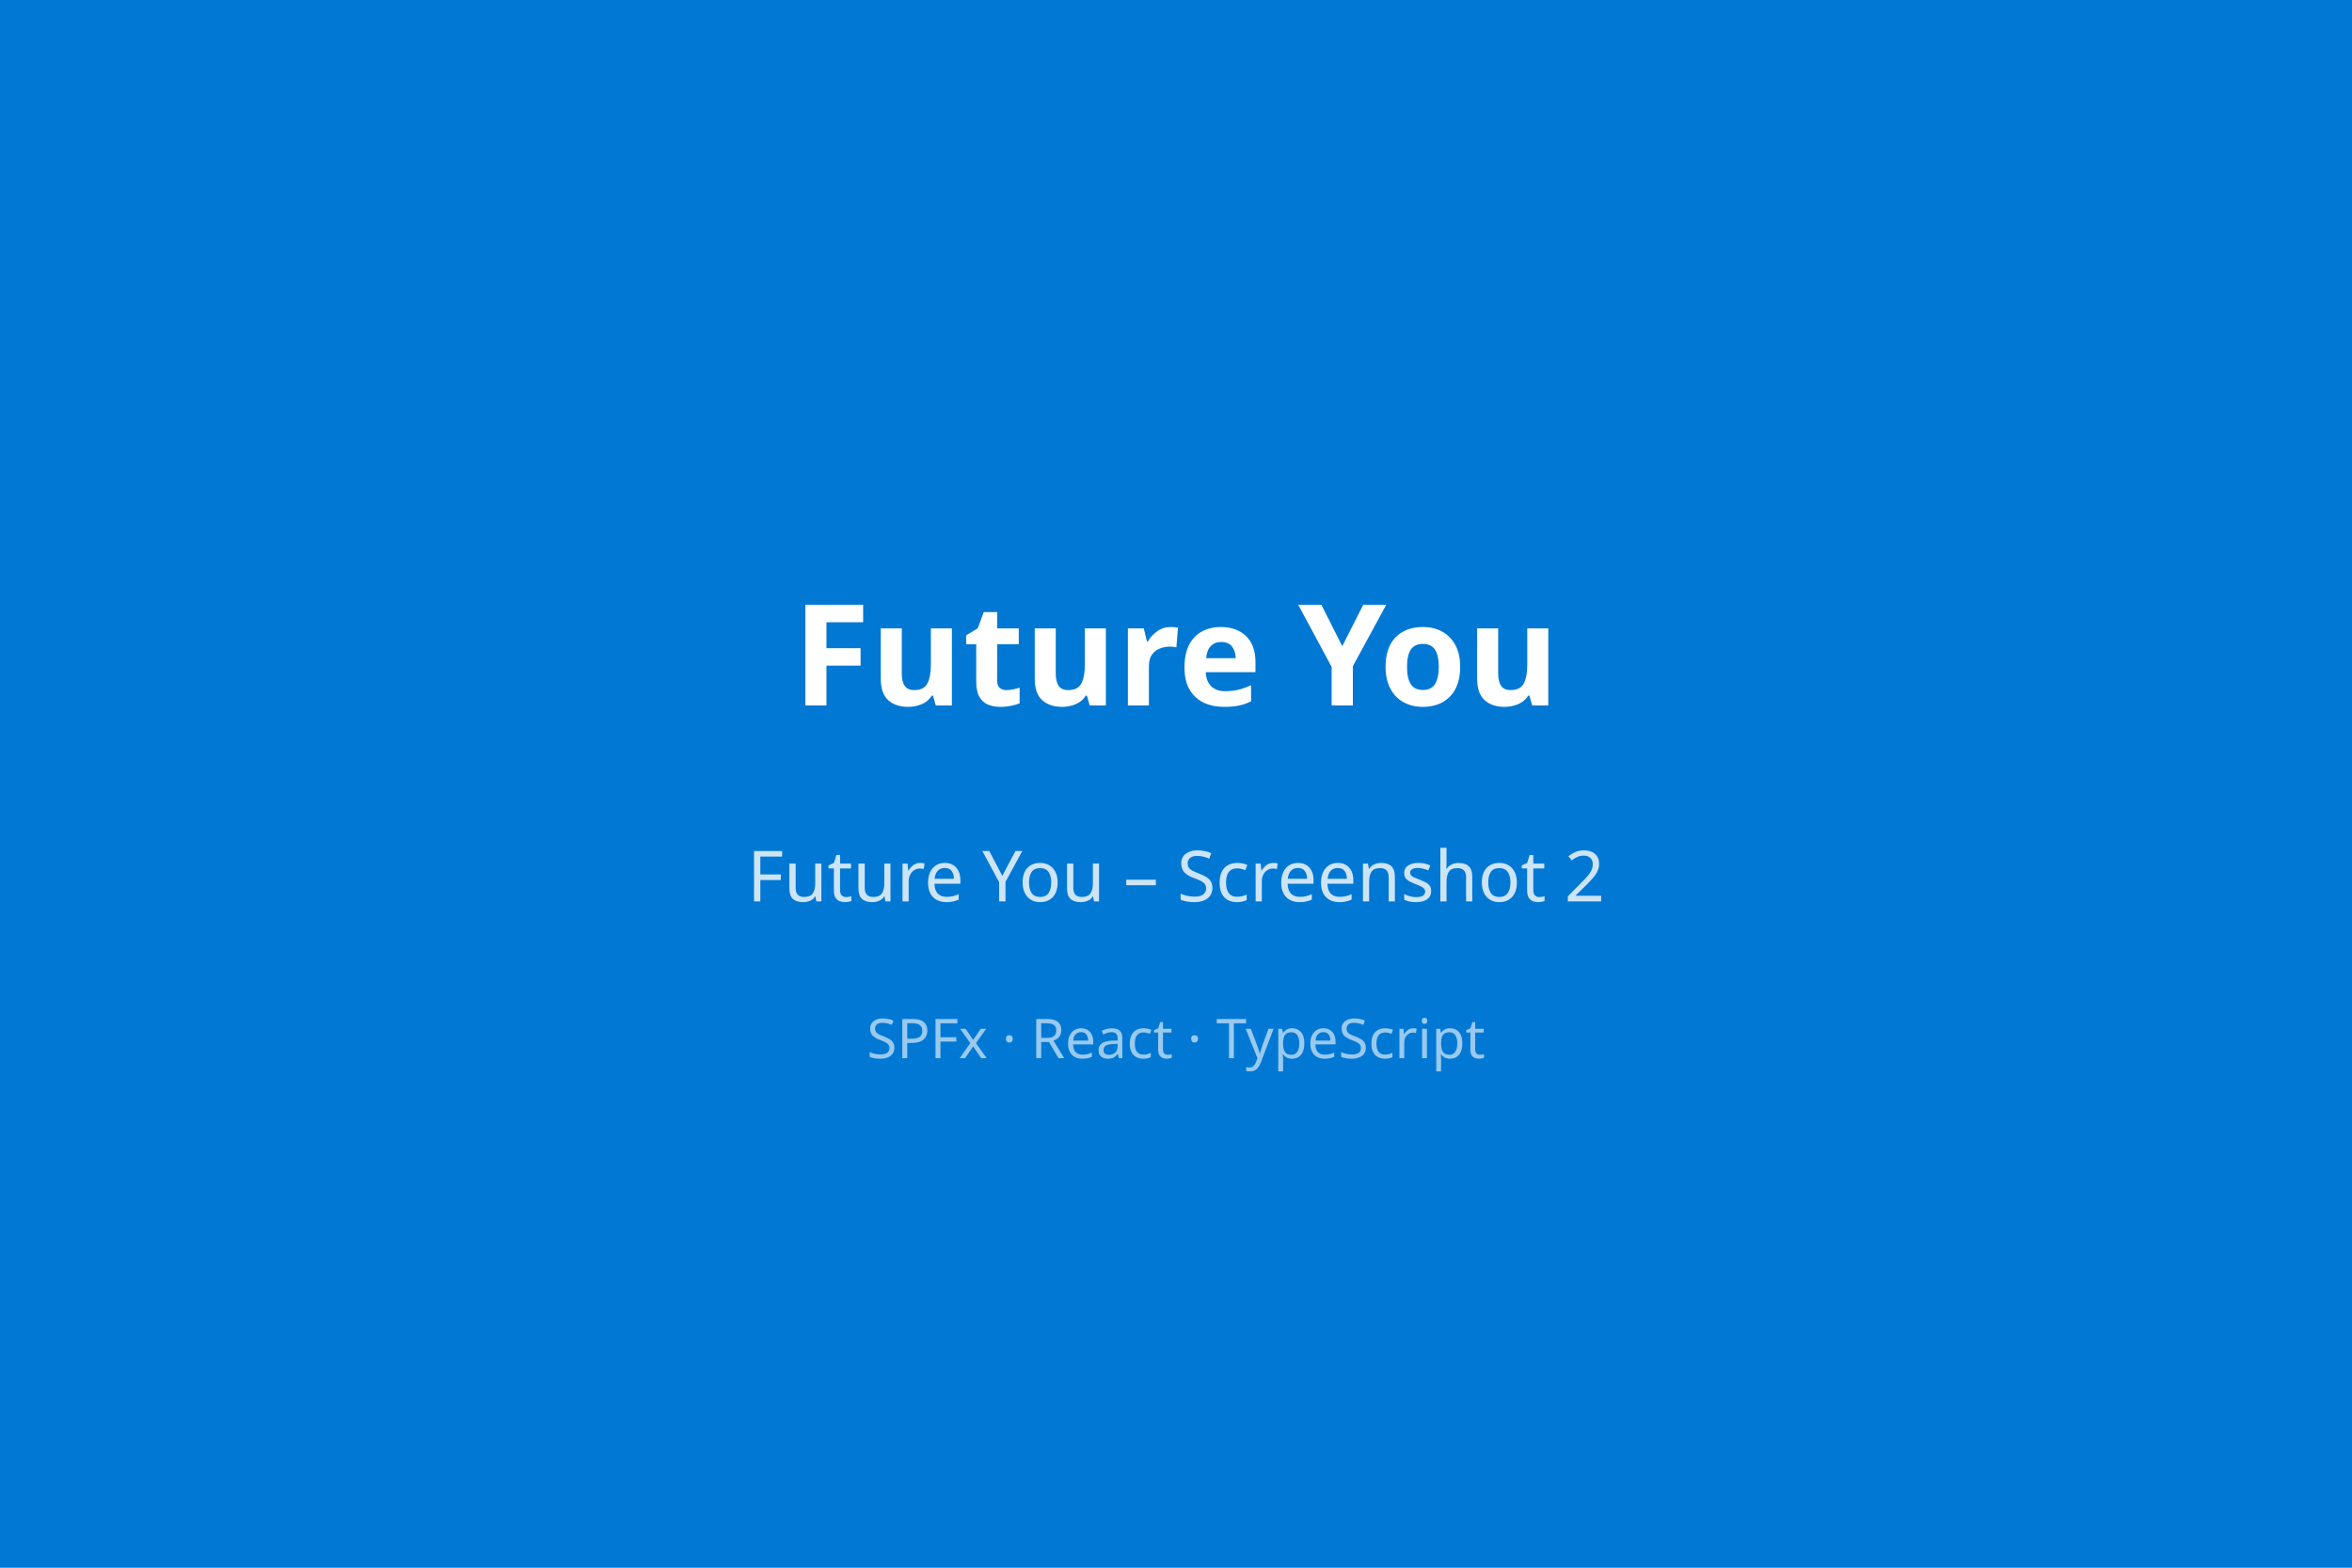
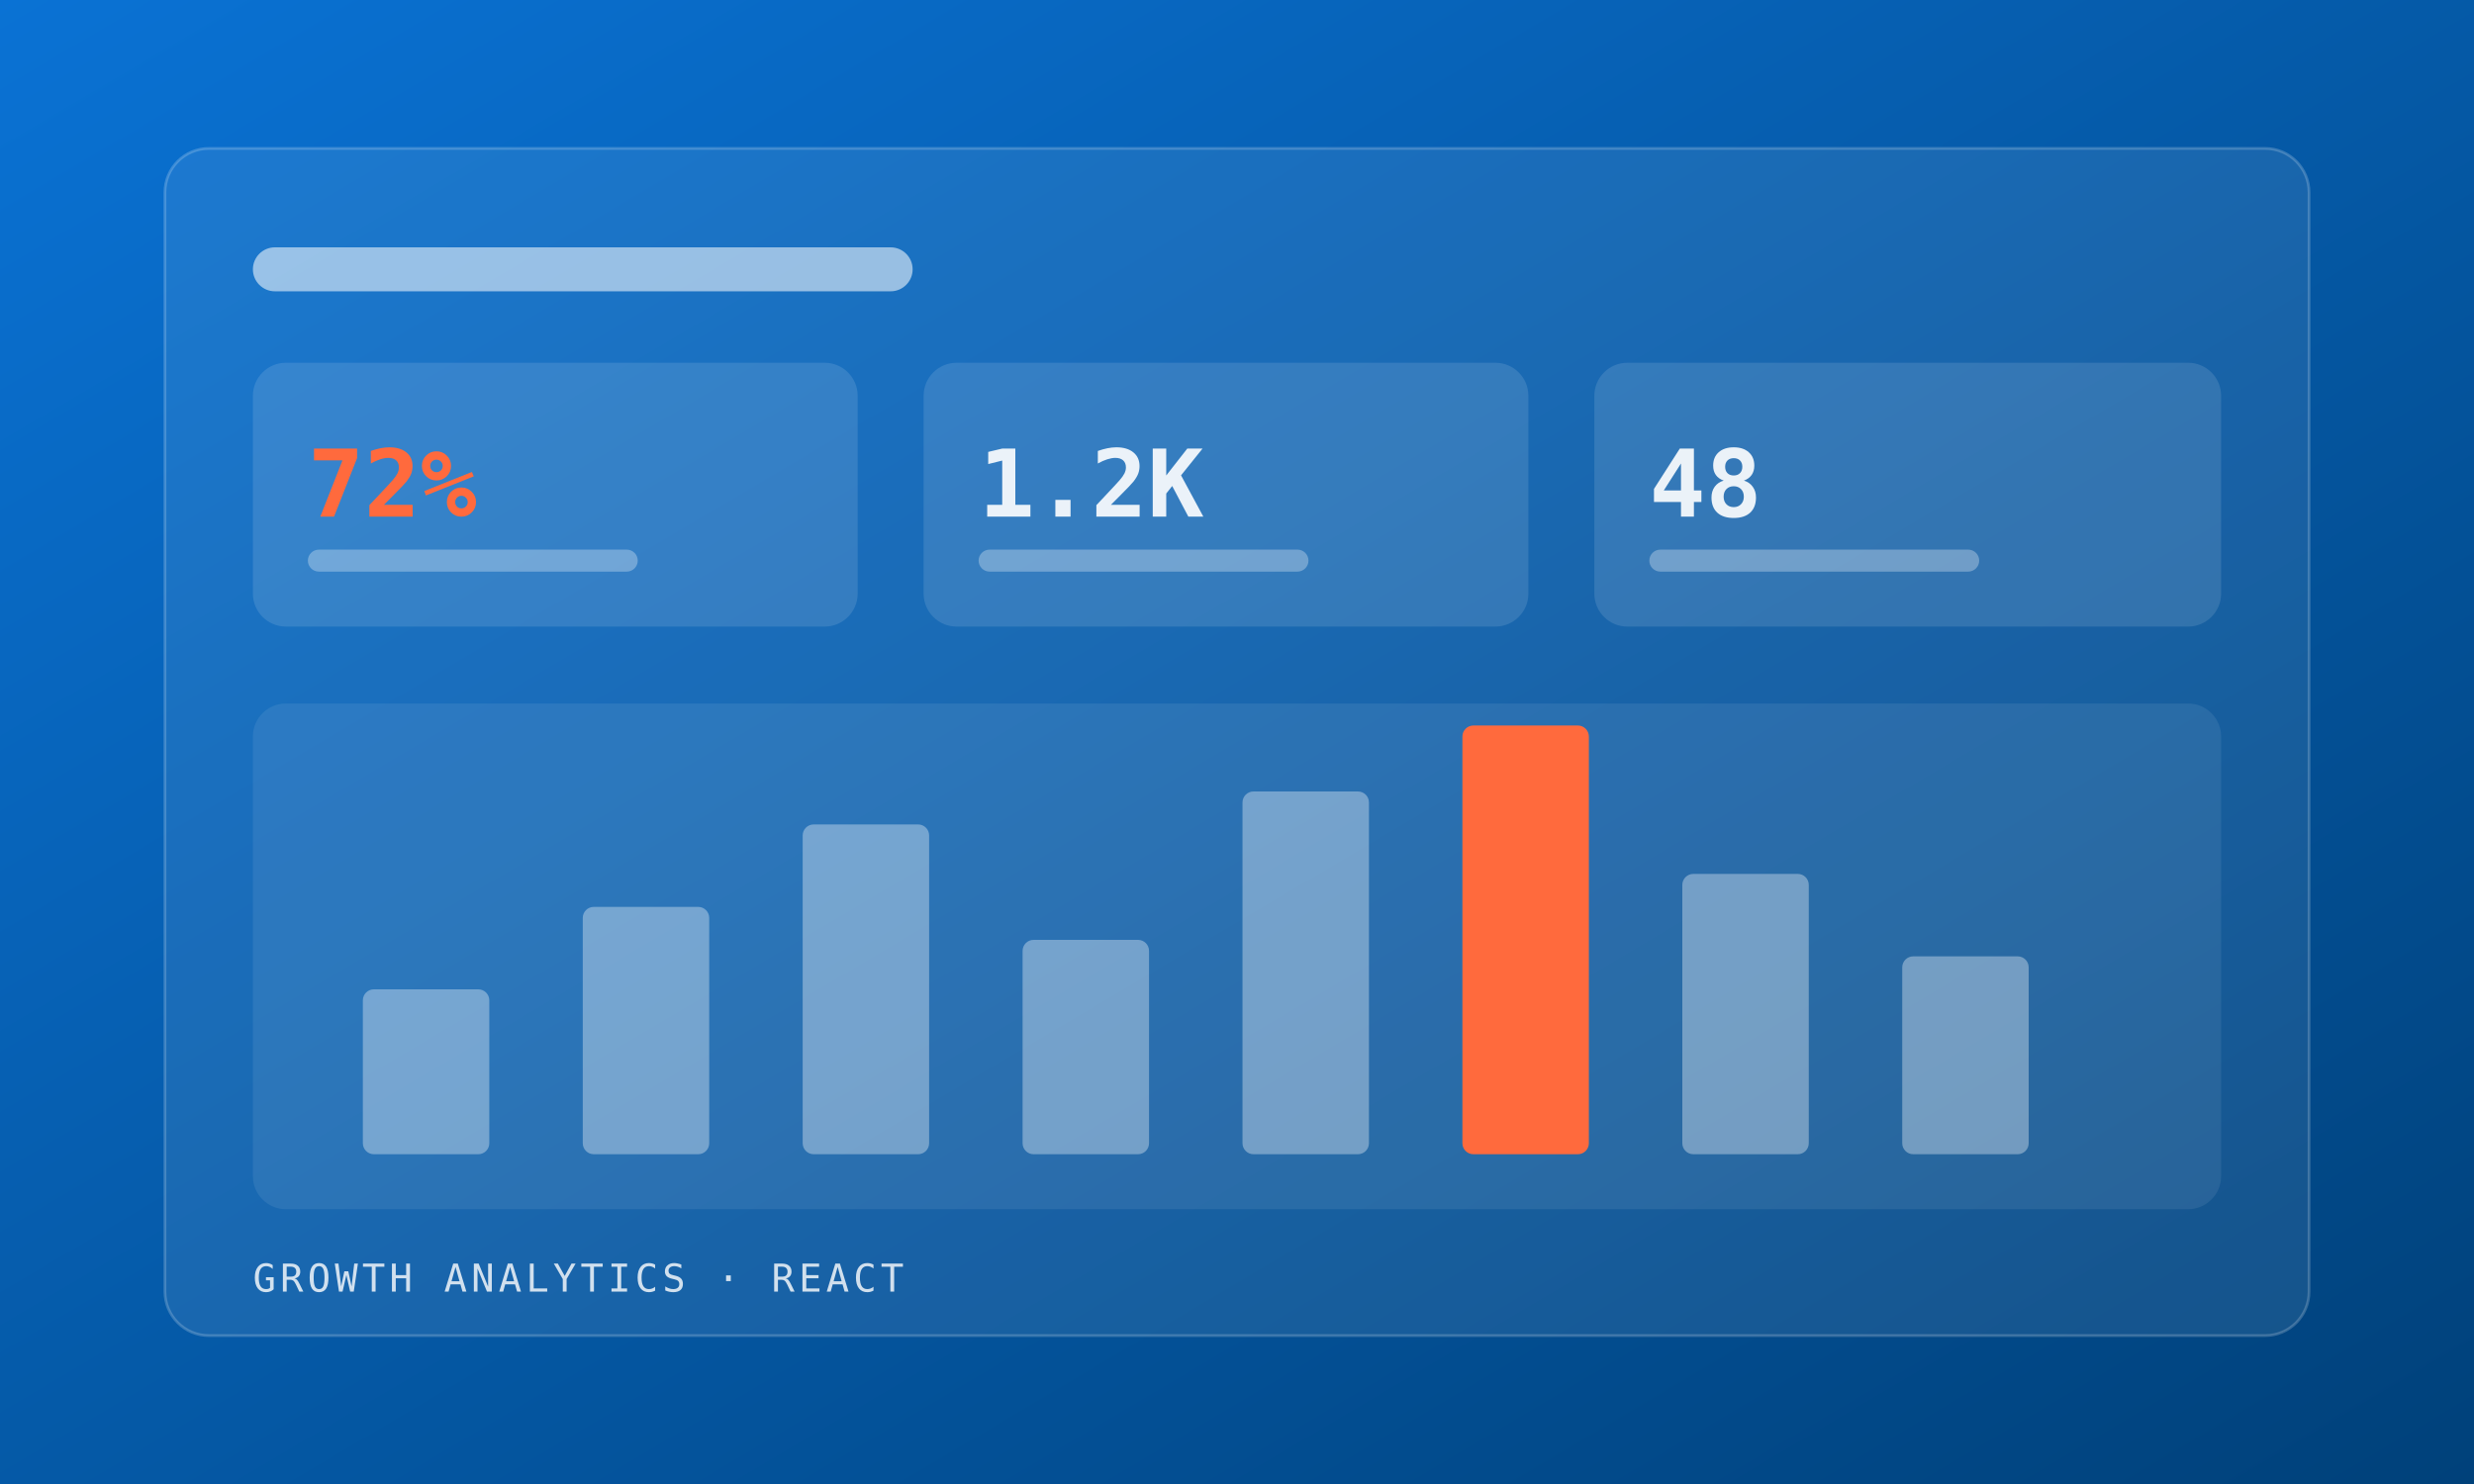
- <svg xmlns="http://www.w3.org/2000/svg" width="600" height="400" viewBox="0 0 600 400">
-   <rect width="600" height="400" fill="#0078d4" />
-   <text x="300" y="180" font-family="Segoe UI,sans-serif" font-size="36" font-weight="bold" fill="white" text-anchor="middle">Future You</text>
-   <text x="300" y="230" font-family="Segoe UI,sans-serif" font-size="18" fill="rgba(255,255,255,0.8)" text-anchor="middle">Future You – Screenshot 2</text>
-   <text x="300" y="270" font-family="Segoe UI,sans-serif" font-size="14" fill="rgba(255,255,255,0.6)" text-anchor="middle">SPFx · React · TypeScript</text>
+ <svg xmlns="http://www.w3.org/2000/svg" width="900" height="540" viewBox="0 0 900 540" role="img" aria-label="Future You — growth analytics screen">
+   <defs>
+     <linearGradient id="g62" x1="0" y1="0" x2="1" y2="1">
+       <stop offset="0" stop-color="#0a72d4" />
+       <stop offset="1" stop-color="#00417a" />
+     </linearGradient>
+   </defs>
+   <rect width="900" height="540" fill="url(#g62)" />
+   <rect x="60" y="54" width="780" height="432" rx="16" fill="rgba(255,255,255,0.08)" stroke="rgba(255,255,255,0.2)" />
+   <rect x="92" y="90" width="240" height="16" rx="8" fill="rgba(255,255,255,0.55)" />
+   <g>
+     <rect x="92" y="132" width="220" height="96" rx="12" fill="rgba(255,255,255,0.12)" />
+     <rect x="336" y="132" width="220" height="96" rx="12" fill="rgba(255,255,255,0.12)" />
+     <rect x="580" y="132" width="228" height="96" rx="12" fill="rgba(255,255,255,0.12)" />
+     <text x="112" y="188" font-family="ui-monospace,Consolas,monospace" font-size="34" font-weight="600" fill="#ff6a3d">72%</text>
+     <text x="356" y="188" font-family="ui-monospace,Consolas,monospace" font-size="34" font-weight="600" fill="rgba(255,255,255,0.9)">1.2K</text>
+     <text x="600" y="188" font-family="ui-monospace,Consolas,monospace" font-size="34" font-weight="600" fill="rgba(255,255,255,0.9)">48</text>
+     <rect x="112" y="200" width="120" height="8" rx="4" fill="rgba(255,255,255,0.3)" />
+     <rect x="356" y="200" width="120" height="8" rx="4" fill="rgba(255,255,255,0.3)" />
+     <rect x="600" y="200" width="120" height="8" rx="4" fill="rgba(255,255,255,0.3)" />
+   </g>
+   <rect x="92" y="256" width="716" height="184" rx="12" fill="rgba(255,255,255,0.08)" />
+   <g fill="rgba(255,255,255,0.35)">
+     <rect x="132" y="360" width="46" height="60" rx="4" />
+     <rect x="212" y="330" width="46" height="90" rx="4" />
+     <rect x="292" y="300" width="46" height="120" rx="4" />
+     <rect x="372" y="342" width="46" height="78" rx="4" />
+     <rect x="452" y="288" width="46" height="132" rx="4" />
+   </g>
+   <rect x="532" y="264" width="46" height="156" rx="4" fill="#ff6a3d" />
+   <g fill="rgba(255,255,255,0.35)">
+     <rect x="612" y="318" width="46" height="102" rx="4" />
+     <rect x="692" y="348" width="46" height="72" rx="4" />
+   </g>
+   <text x="92" y="470" font-family="ui-monospace,Consolas,monospace" font-size="14" letter-spacing="1.5" fill="rgba(255,255,255,0.8)">GROWTH ANALYTICS · REACT</text>
</svg>
